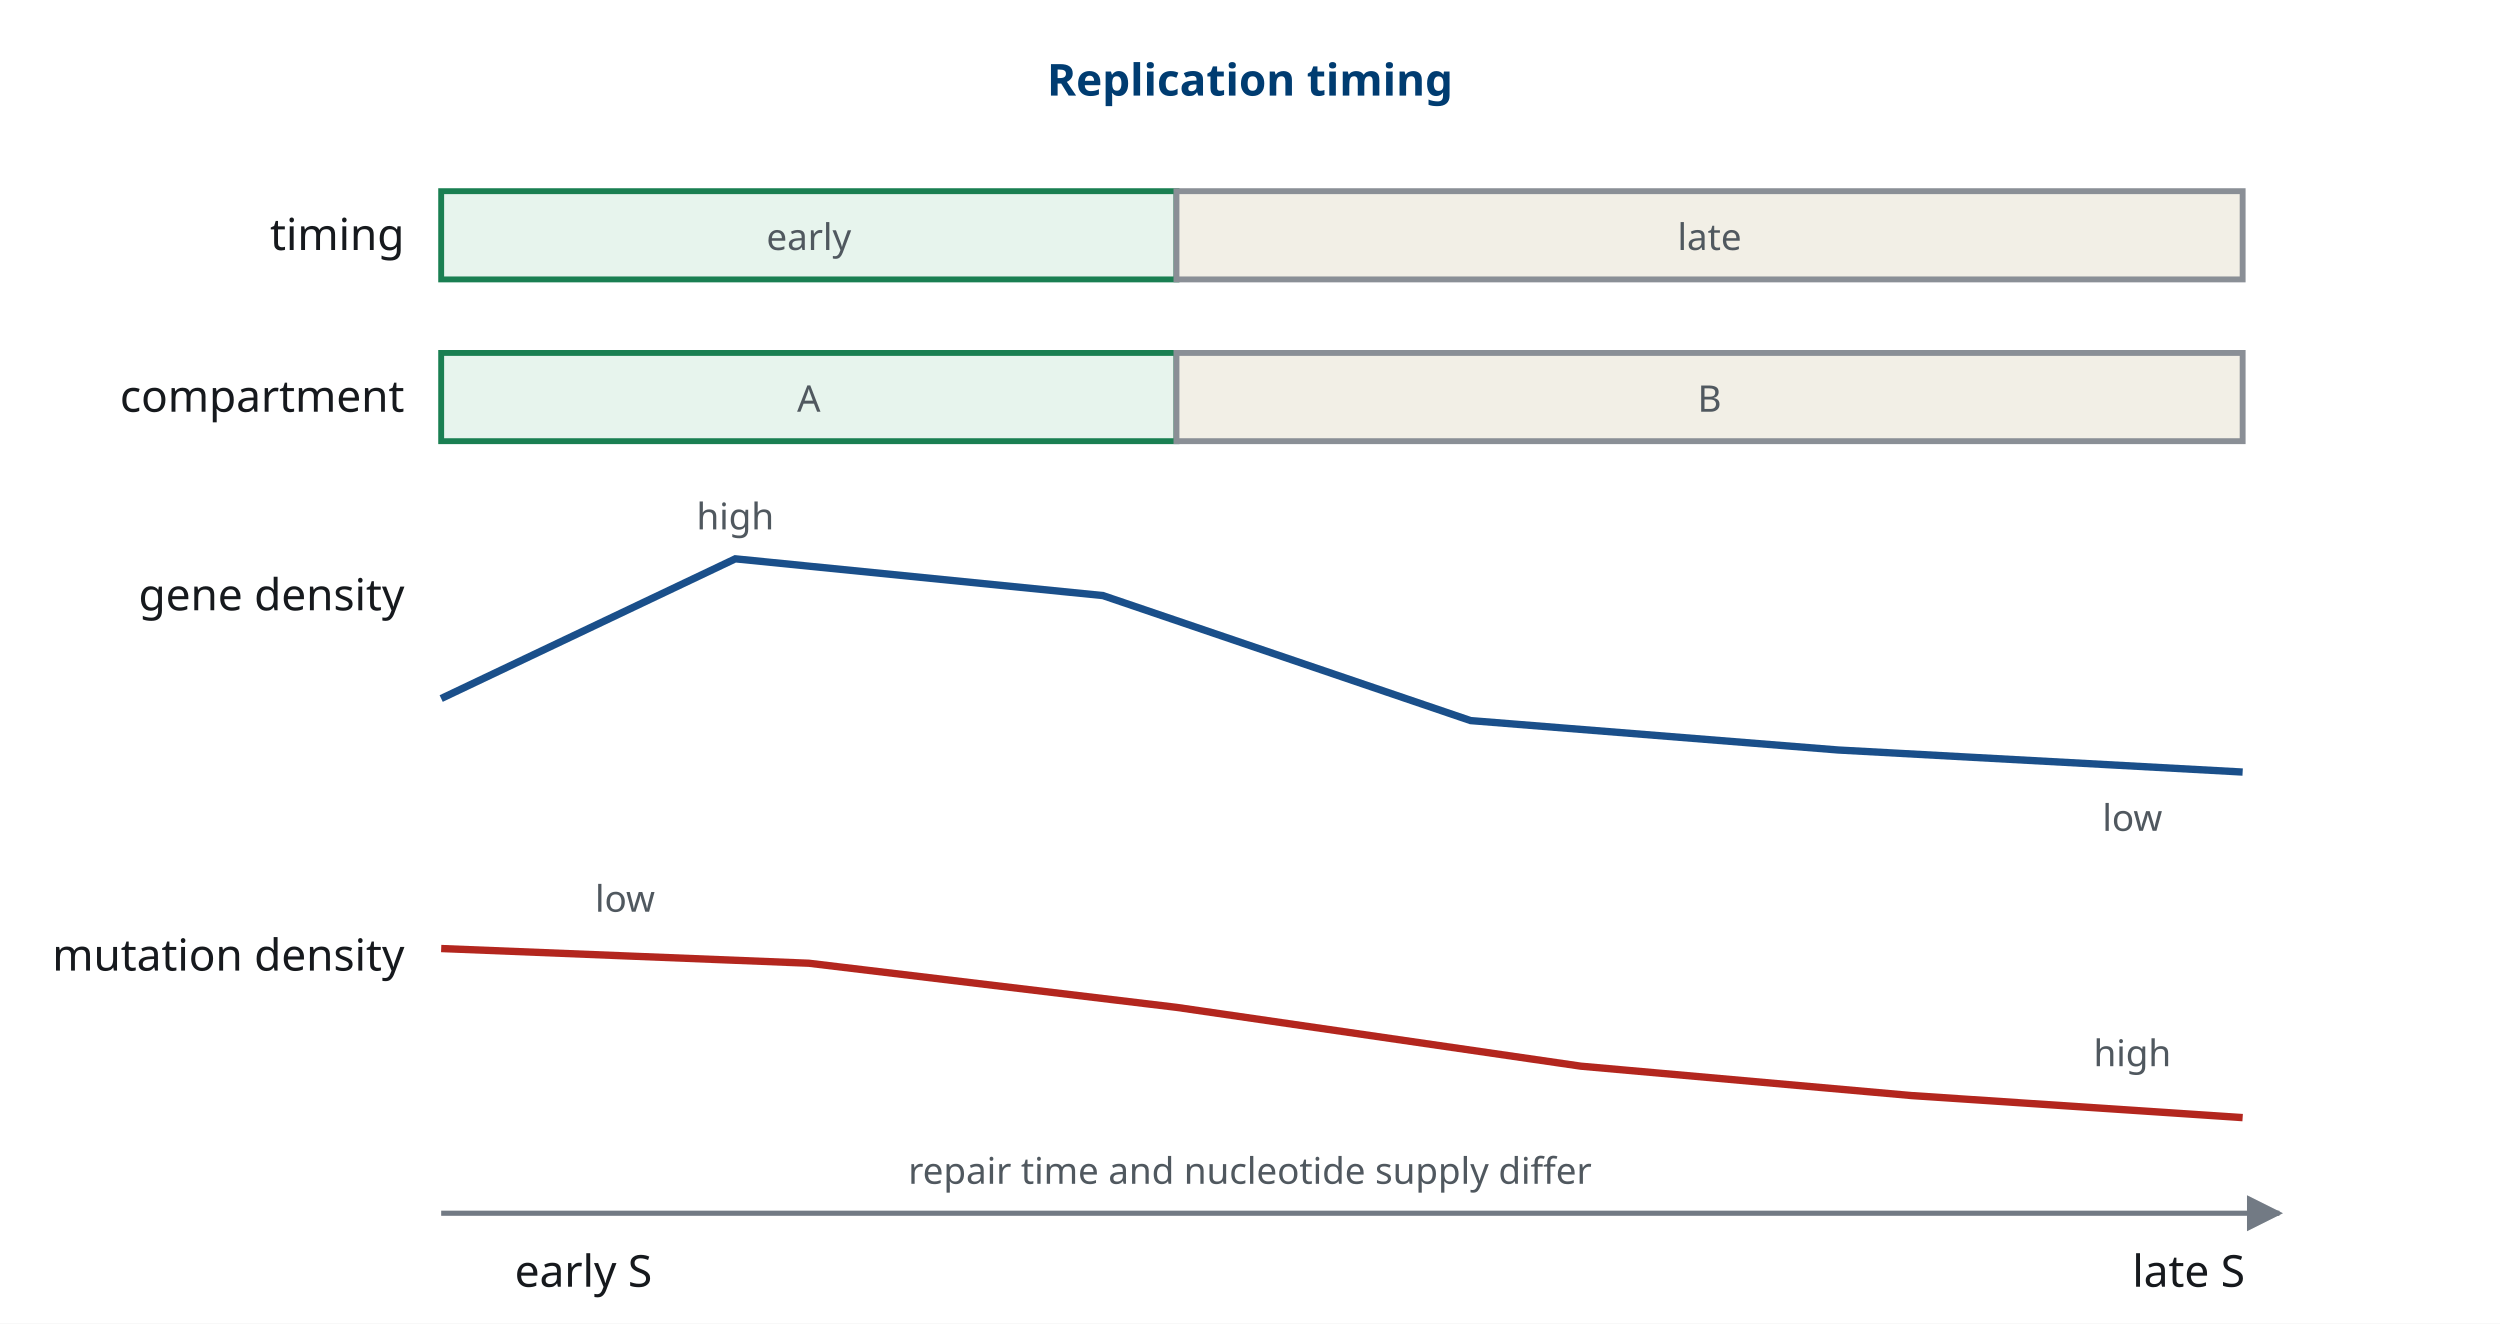
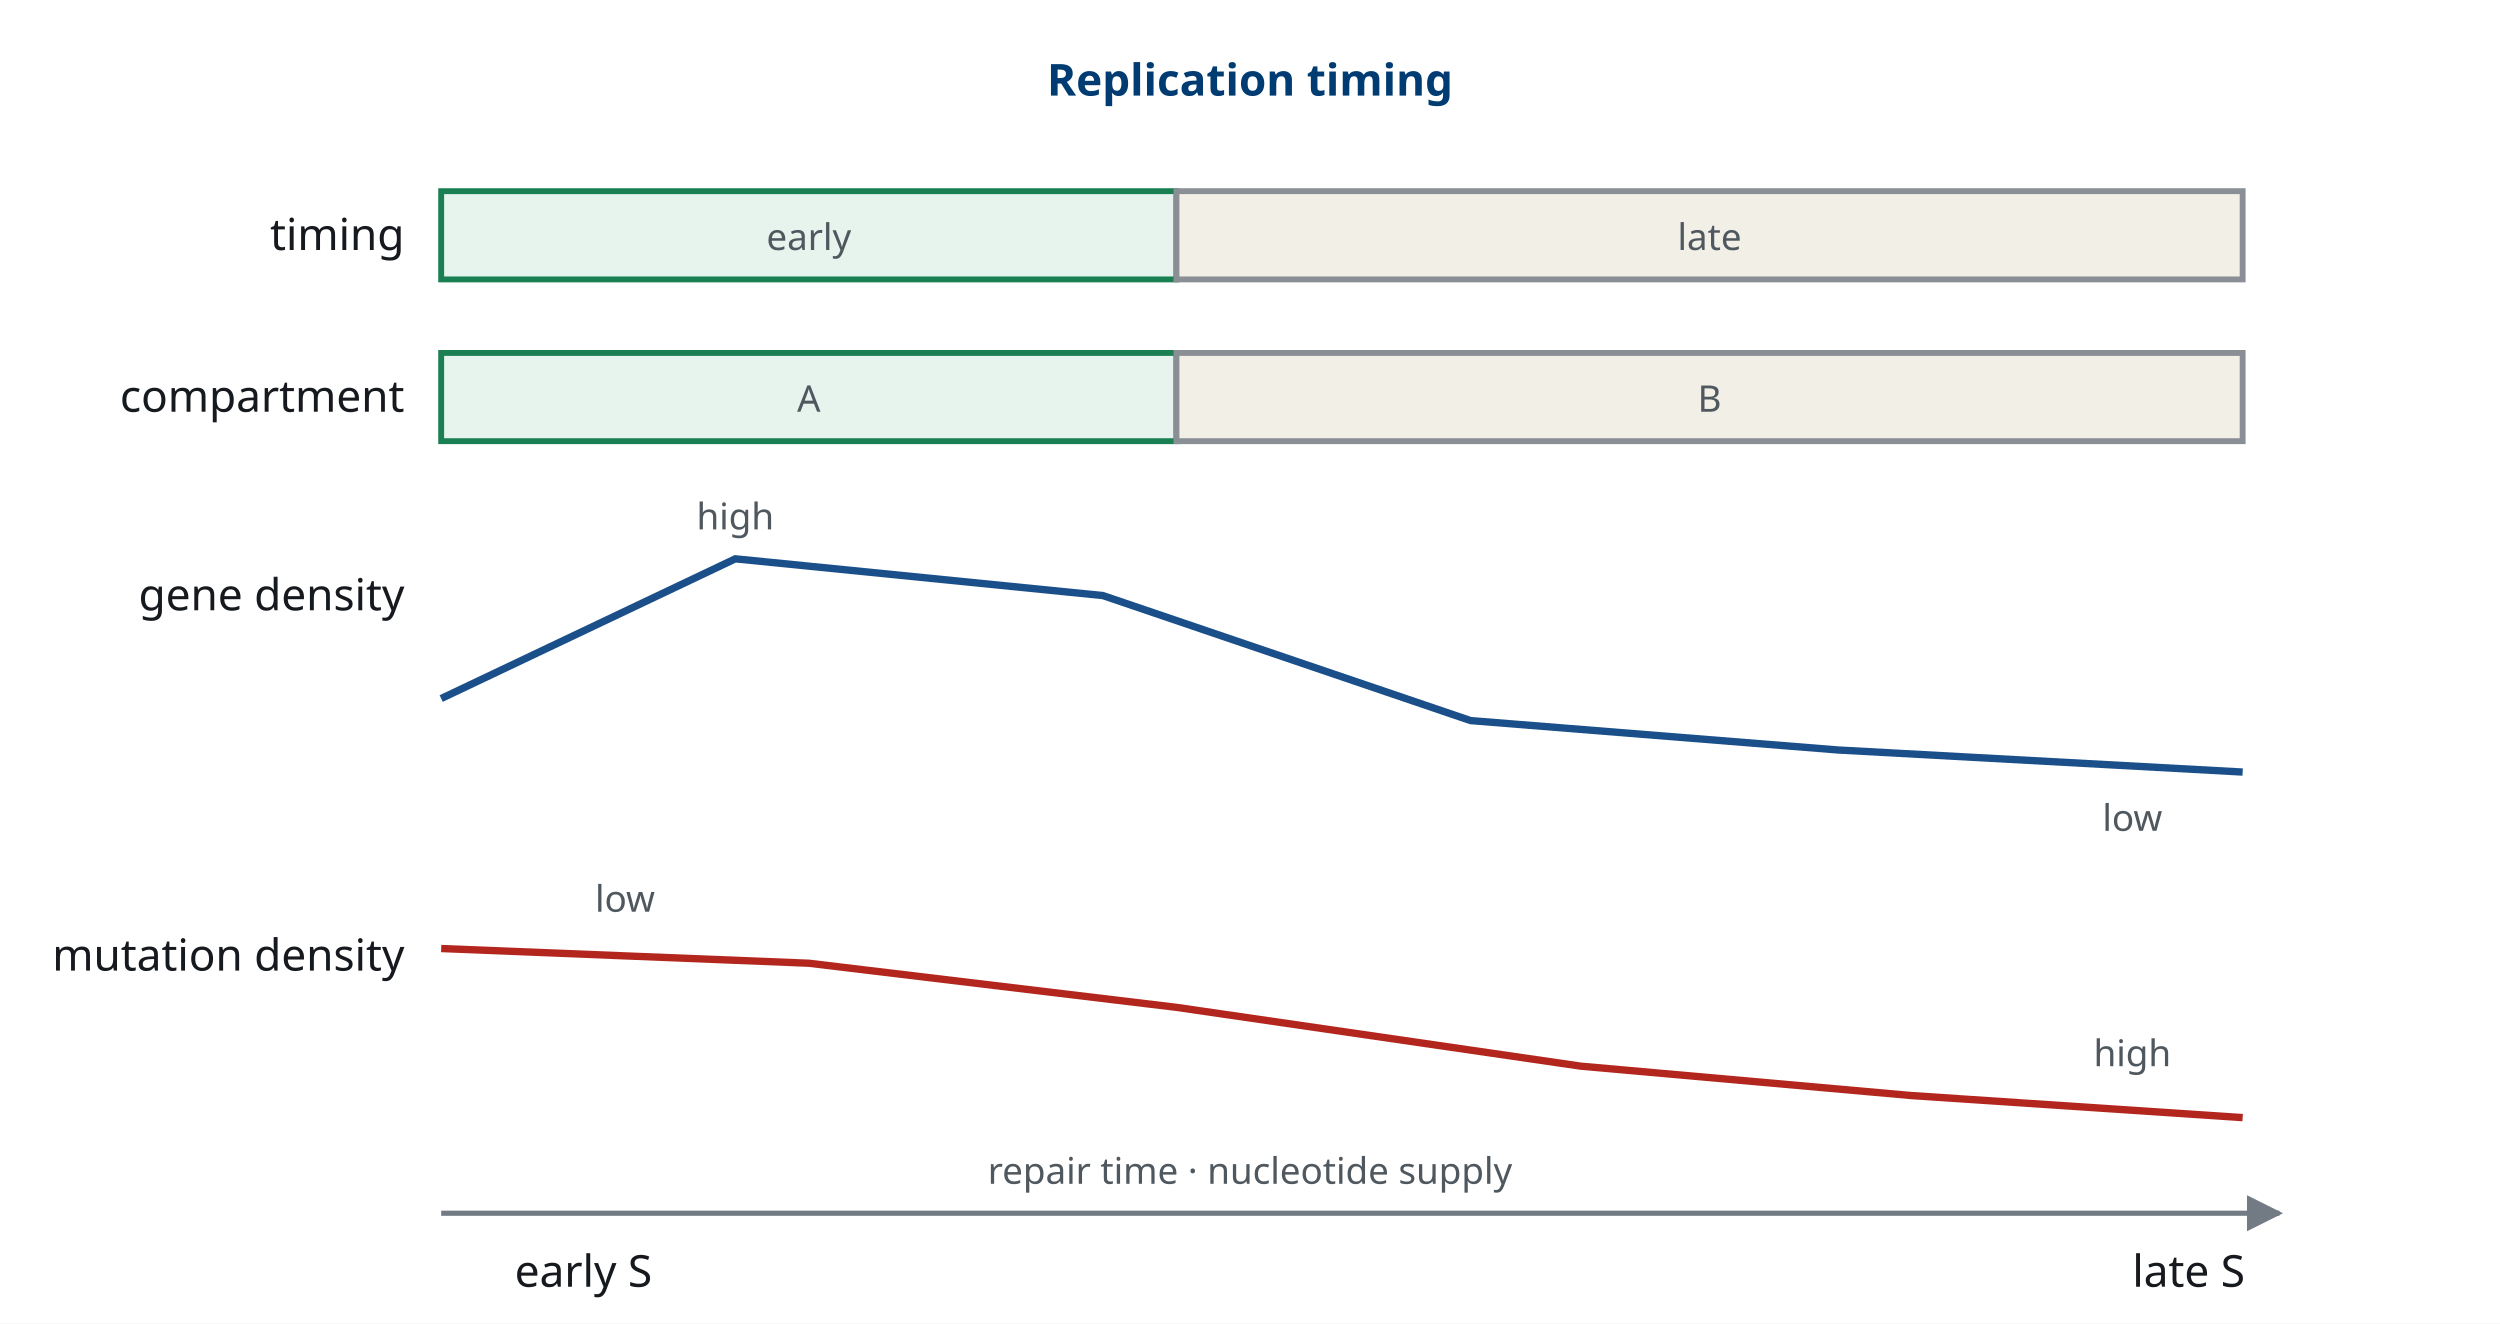
<svg xmlns="http://www.w3.org/2000/svg" viewBox="0 0 680 360" width="680" height="360" role="img" aria-label="복제 시기와 유전체 성질 그림. 가로축을 S기 초기에서 후기로 두고 네 띠를 나란히 배치해 복제 시기, A와 B 구획, 유전자 밀도, 변이 밀도를 보이며, 이르게 복제되는 구간은 A 구획과 높은 유전자 밀도 및 낮은 변이 밀도, 늦게 복제되는 구간은 B 구획과 낮은 유전자 밀도 및 높은 변이 밀도에 대응함을 나타낸다.">
  <style>
  .t{font:12px sans-serif;fill:#16191d}
  .s{font:10px sans-serif;fill:#50585f}
  .h{font:700 12px sans-serif;fill:#003c71}
  .ax{stroke:#727a84;stroke-width:1.4;fill:none;marker-end:url(#a)}
  .early{fill:#e7f4ed;stroke:#1a7f52;stroke-width:1.6}
  .late{fill:#f2efe6;stroke:#8a8f96;stroke-width:1.6}
  .bar{stroke:#1a4f8a;stroke-width:2;fill:none}
  .barR{stroke:#b3261e;stroke-width:2;fill:none}
 </style>
  <defs>
    <marker id="a" viewBox="0 0 10 10" refX="9" refY="5" markerWidth="7" markerHeight="7" orient="auto">
      <path d="M0 0 L10 5 L0 10 z" fill="#727a84" />
    </marker>
  </defs>
  <rect width="680" height="360" fill="#ffffff" />
  <text class="h" x="340" y="26" text-anchor="middle">Replication timing</text>
  <path class="ax" d="M120 330 H620" />
  <text class="t" x="140" y="350">early S</text>
  <text class="t" x="580" y="350">late S</text>
  <text class="t" x="110" y="68" text-anchor="end">timing</text>
  <rect class="early" x="120" y="52" width="200" height="24" />
  <rect class="late" x="320" y="52" width="290" height="24" />
  <text class="s" x="220" y="68" text-anchor="middle">early</text>
  <text class="s" x="465" y="68" text-anchor="middle">late</text>
  <text class="t" x="110" y="112" text-anchor="end">compartment</text>
  <rect class="early" x="120" y="96" width="200" height="24" />
  <rect class="late" x="320" y="96" width="290" height="24" />
  <text class="s" x="220" y="112" text-anchor="middle">A</text>
  <text class="s" x="465" y="112" text-anchor="middle">B</text>
  <text class="t" x="110" y="166" text-anchor="end">gene density</text>
  <path class="bar" d="M120 190 L200 152 L300 162 L400 196 L500 204 L610 210" />
  <text class="s" x="200" y="144" text-anchor="middle">high</text>
  <text class="s" x="580" y="226" text-anchor="middle">low</text>
  <text class="t" x="110" y="264" text-anchor="end">mutation density</text>
  <path class="barR" d="M120 258 L220 262 L320 274 L430 290 L520 298 L610 304" />
  <text class="s" x="170" y="248" text-anchor="middle">low</text>
  <text class="s" x="580" y="290" text-anchor="middle">high</text>
-   <text class="s" x="340" y="322" text-anchor="middle">repair time and nucleotide supply differ</text>
+   <text class="s" x="340" y="322" text-anchor="middle">repair time · nucleotide supply</text>
</svg>
